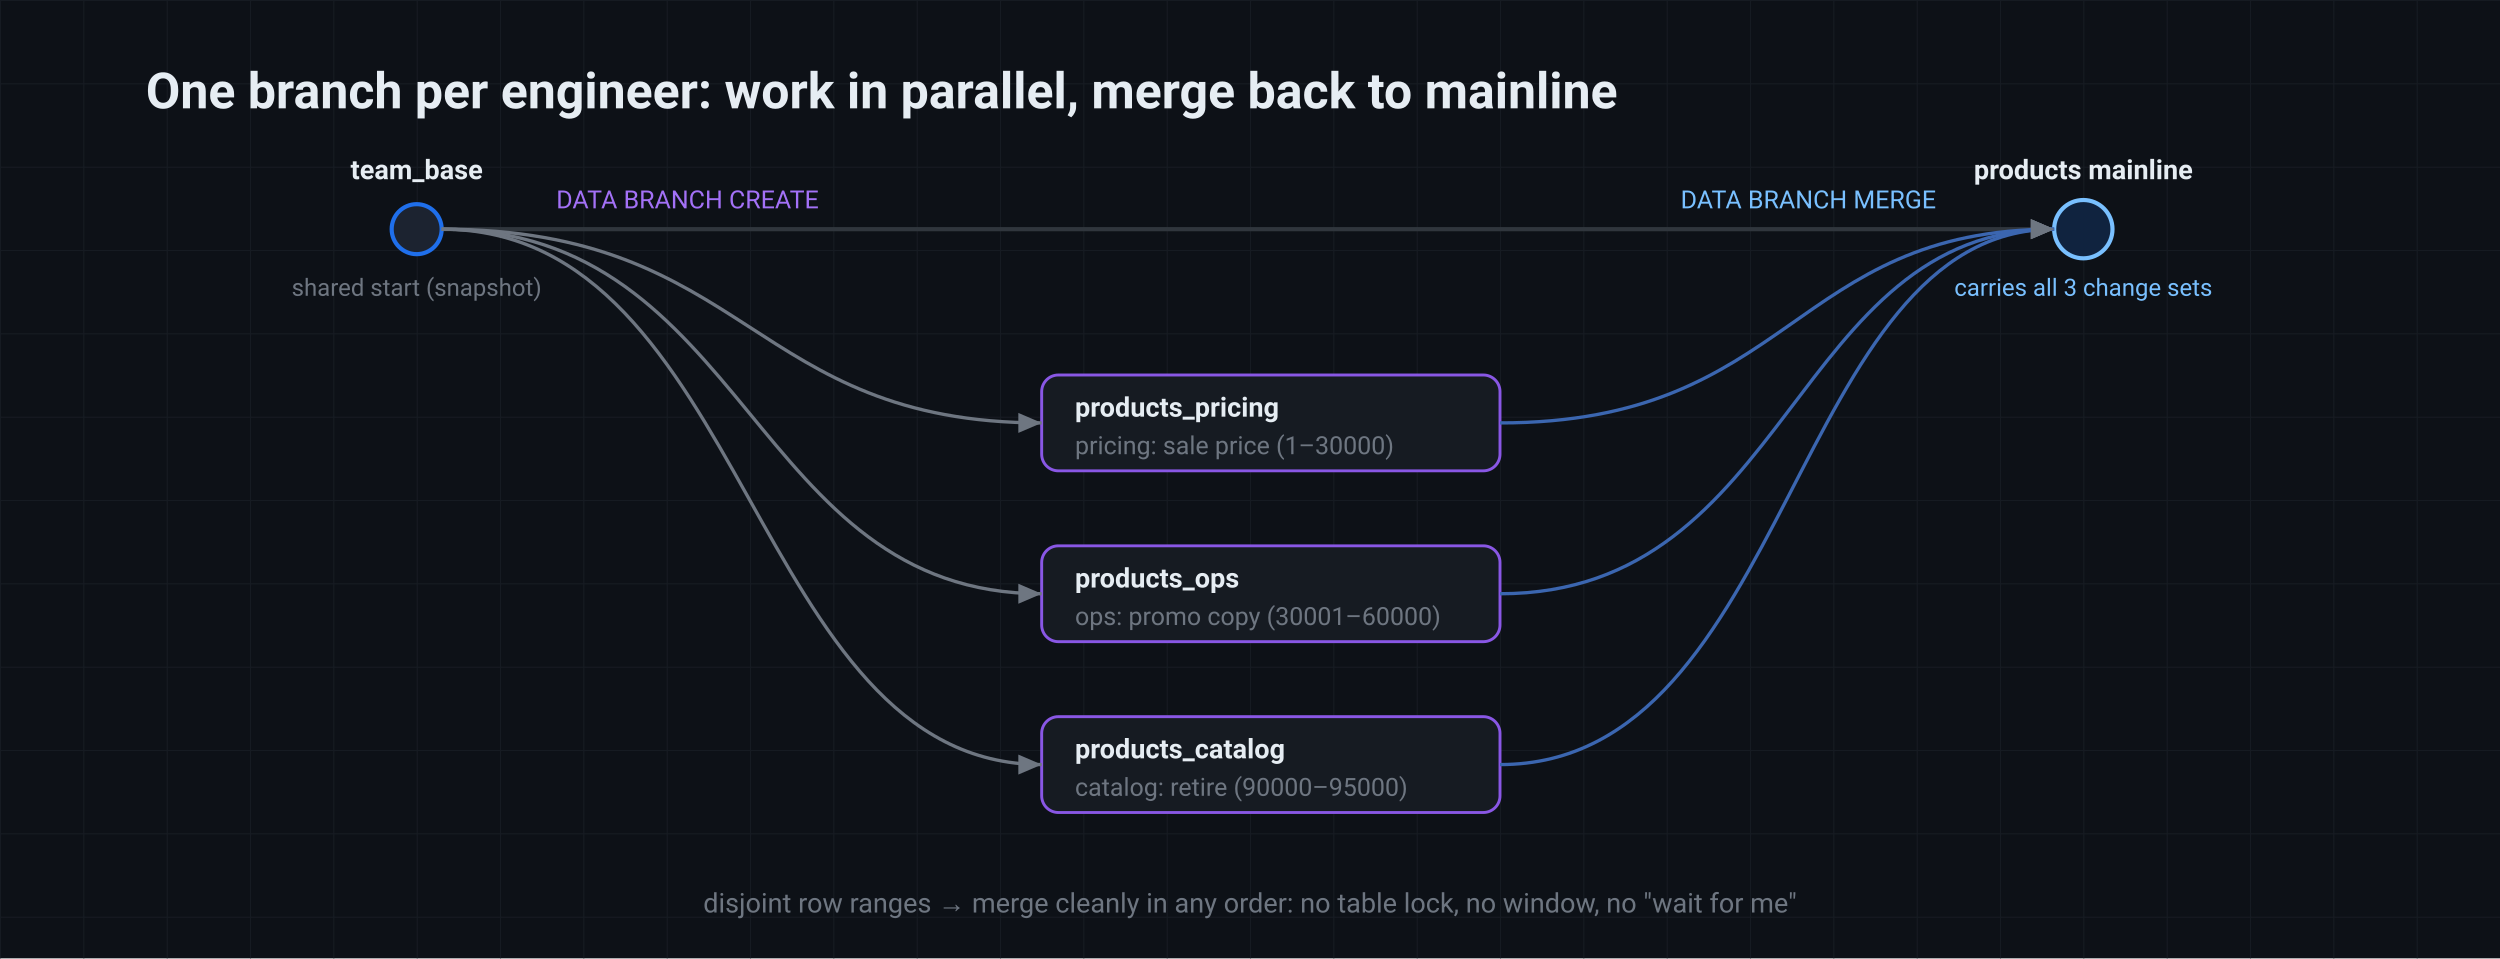
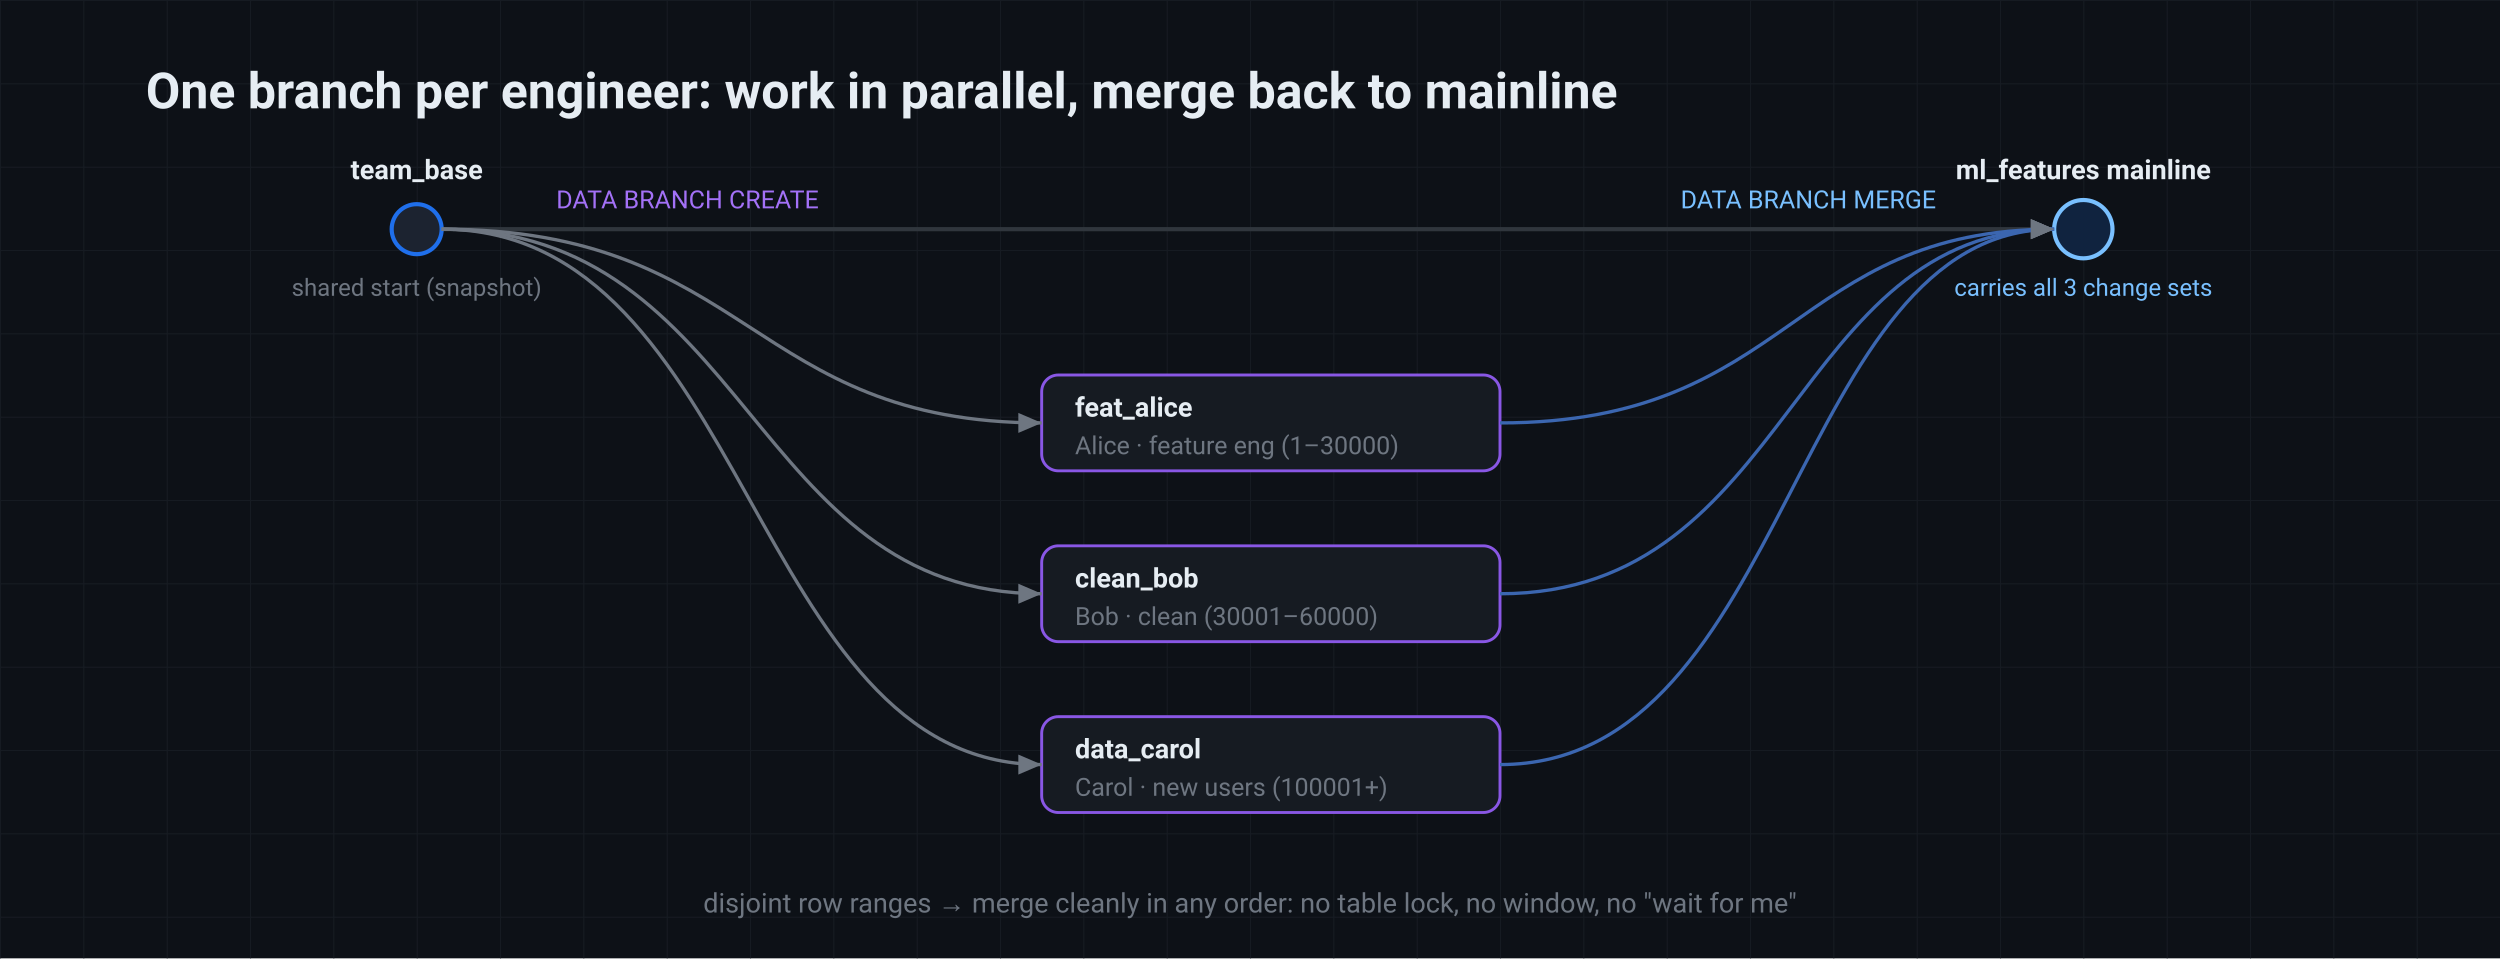
<svg xmlns="http://www.w3.org/2000/svg" viewBox="0 0 1200 460" font-family="-apple-system,'Segoe UI',Roboto,'Helvetica Neue',Arial,sans-serif">
  <defs>
    <pattern id="g" width="40" height="40" patternUnits="userSpaceOnUse">
      <path d="M40 0H0V40" fill="none" stroke="#161B22" stroke-width="1" />
    </pattern>
    <marker id="arr" markerWidth="9" markerHeight="9" refX="7" refY="3" orient="auto">
      <path d="M0 0L7 3L0 6Z" fill="#6E7681" />
    </marker>
    <style>.mono{font-family:ui-monospace,'SF Mono',Menlo,Consolas,monospace;} .h{fill:#E6EDF3;} .m{fill:#9DA7B3;} .dim{fill:#6E7681;}</style>
  </defs>
  <rect width="1200" height="460" fill="#0D1117" />
  <rect width="1200" height="460" fill="url(#g)" />
  <text x="70" y="52" class="h" font-size="24" font-weight="700">One branch per engineer: work in parallel, merge back to mainline</text>
  <line x1="200" y1="110" x2="1000" y2="110" stroke="#30363D" stroke-width="2" />
  <circle cx="200" cy="110" r="12" fill="#1C2330" stroke="#1F6FEB" stroke-width="2" />
  <text x="200" y="86" class="h" font-size="13" text-anchor="middle" font-weight="700">team_base</text>
  <text x="200" y="142" class="dim" font-size="11.5" text-anchor="middle">shared start (snapshot)</text>
  <circle cx="1000" cy="110" r="14" fill="#10233F" stroke="#79C0FF" stroke-width="2" />
-   <text x="1000" y="86" class="h" font-size="13" text-anchor="middle" font-weight="700">products mainline</text>
+   <text x="1000" y="86" class="h" font-size="13" text-anchor="middle" font-weight="700">ml_features mainline</text>
  <text x="1000" y="142" fill="#79C0FF" font-size="11.5" text-anchor="middle">carries all 3 change sets</text>
  <g>
    <rect x="500" y="180" width="220" height="46" rx="8" fill="#161B22" stroke="#8957E5" stroke-width="1.4" />
-     <text x="516" y="200" class="h" font-size="13" font-weight="700">products_pricing</text>
-     <text x="516" y="218" class="dim" font-size="12">pricing: sale price (1–30000)</text>
+     <text x="516" y="200" class="h" font-size="13" font-weight="700">feat_alice</text>
+     <text x="516" y="218" class="dim" font-size="12">Alice · feature eng (1–30000)</text>
  </g>
  <g>
    <rect x="500" y="262" width="220" height="46" rx="8" fill="#161B22" stroke="#8957E5" stroke-width="1.4" />
-     <text x="516" y="282" class="h" font-size="13" font-weight="700">products_ops</text>
-     <text x="516" y="300" class="dim" font-size="12">ops: promo copy (30001–60000)</text>
+     <text x="516" y="282" class="h" font-size="13" font-weight="700">clean_bob</text>
+     <text x="516" y="300" class="dim" font-size="12">Bob · clean (30001–60000)</text>
  </g>
  <g>
    <rect x="500" y="344" width="220" height="46" rx="8" fill="#161B22" stroke="#8957E5" stroke-width="1.4" />
-     <text x="516" y="364" class="h" font-size="13" font-weight="700">products_catalog</text>
-     <text x="516" y="382" class="dim" font-size="12">catalog: retire (90000–95000)</text>
+     <text x="516" y="364" class="h" font-size="13" font-weight="700">data_carol</text>
+     <text x="516" y="382" class="dim" font-size="12">Carol · new users (100001+)</text>
  </g>
  <g fill="none" stroke="#6E7681" stroke-width="1.6">
    <path d="M212 110 C 360 110, 360 203, 500 203" marker-end="url(#arr)" />
    <path d="M212 110 C 360 110, 360 285, 500 285" marker-end="url(#arr)" />
    <path d="M212 110 C 360 110, 360 367, 500 367" marker-end="url(#arr)" />
  </g>
  <text x="330" y="100" fill="#A371F7" font-size="12" text-anchor="middle">DATA BRANCH CREATE</text>
  <g fill="none" stroke="#3B66B0" stroke-width="1.6">
    <path d="M720 203 C 860 203, 860 110, 986 110" marker-end="url(#arr)" />
    <path d="M720 285 C 860 285, 860 110, 986 110" marker-end="url(#arr)" />
    <path d="M720 367 C 860 367, 860 110, 986 110" marker-end="url(#arr)" />
  </g>
  <text x="868" y="100" fill="#79C0FF" font-size="12" text-anchor="middle">DATA BRANCH MERGE</text>
  <text x="600" y="438" class="dim" font-size="13" text-anchor="middle">disjoint row ranges → merge cleanly in any order: no table lock, no window, no "wait for me"</text>
</svg>
